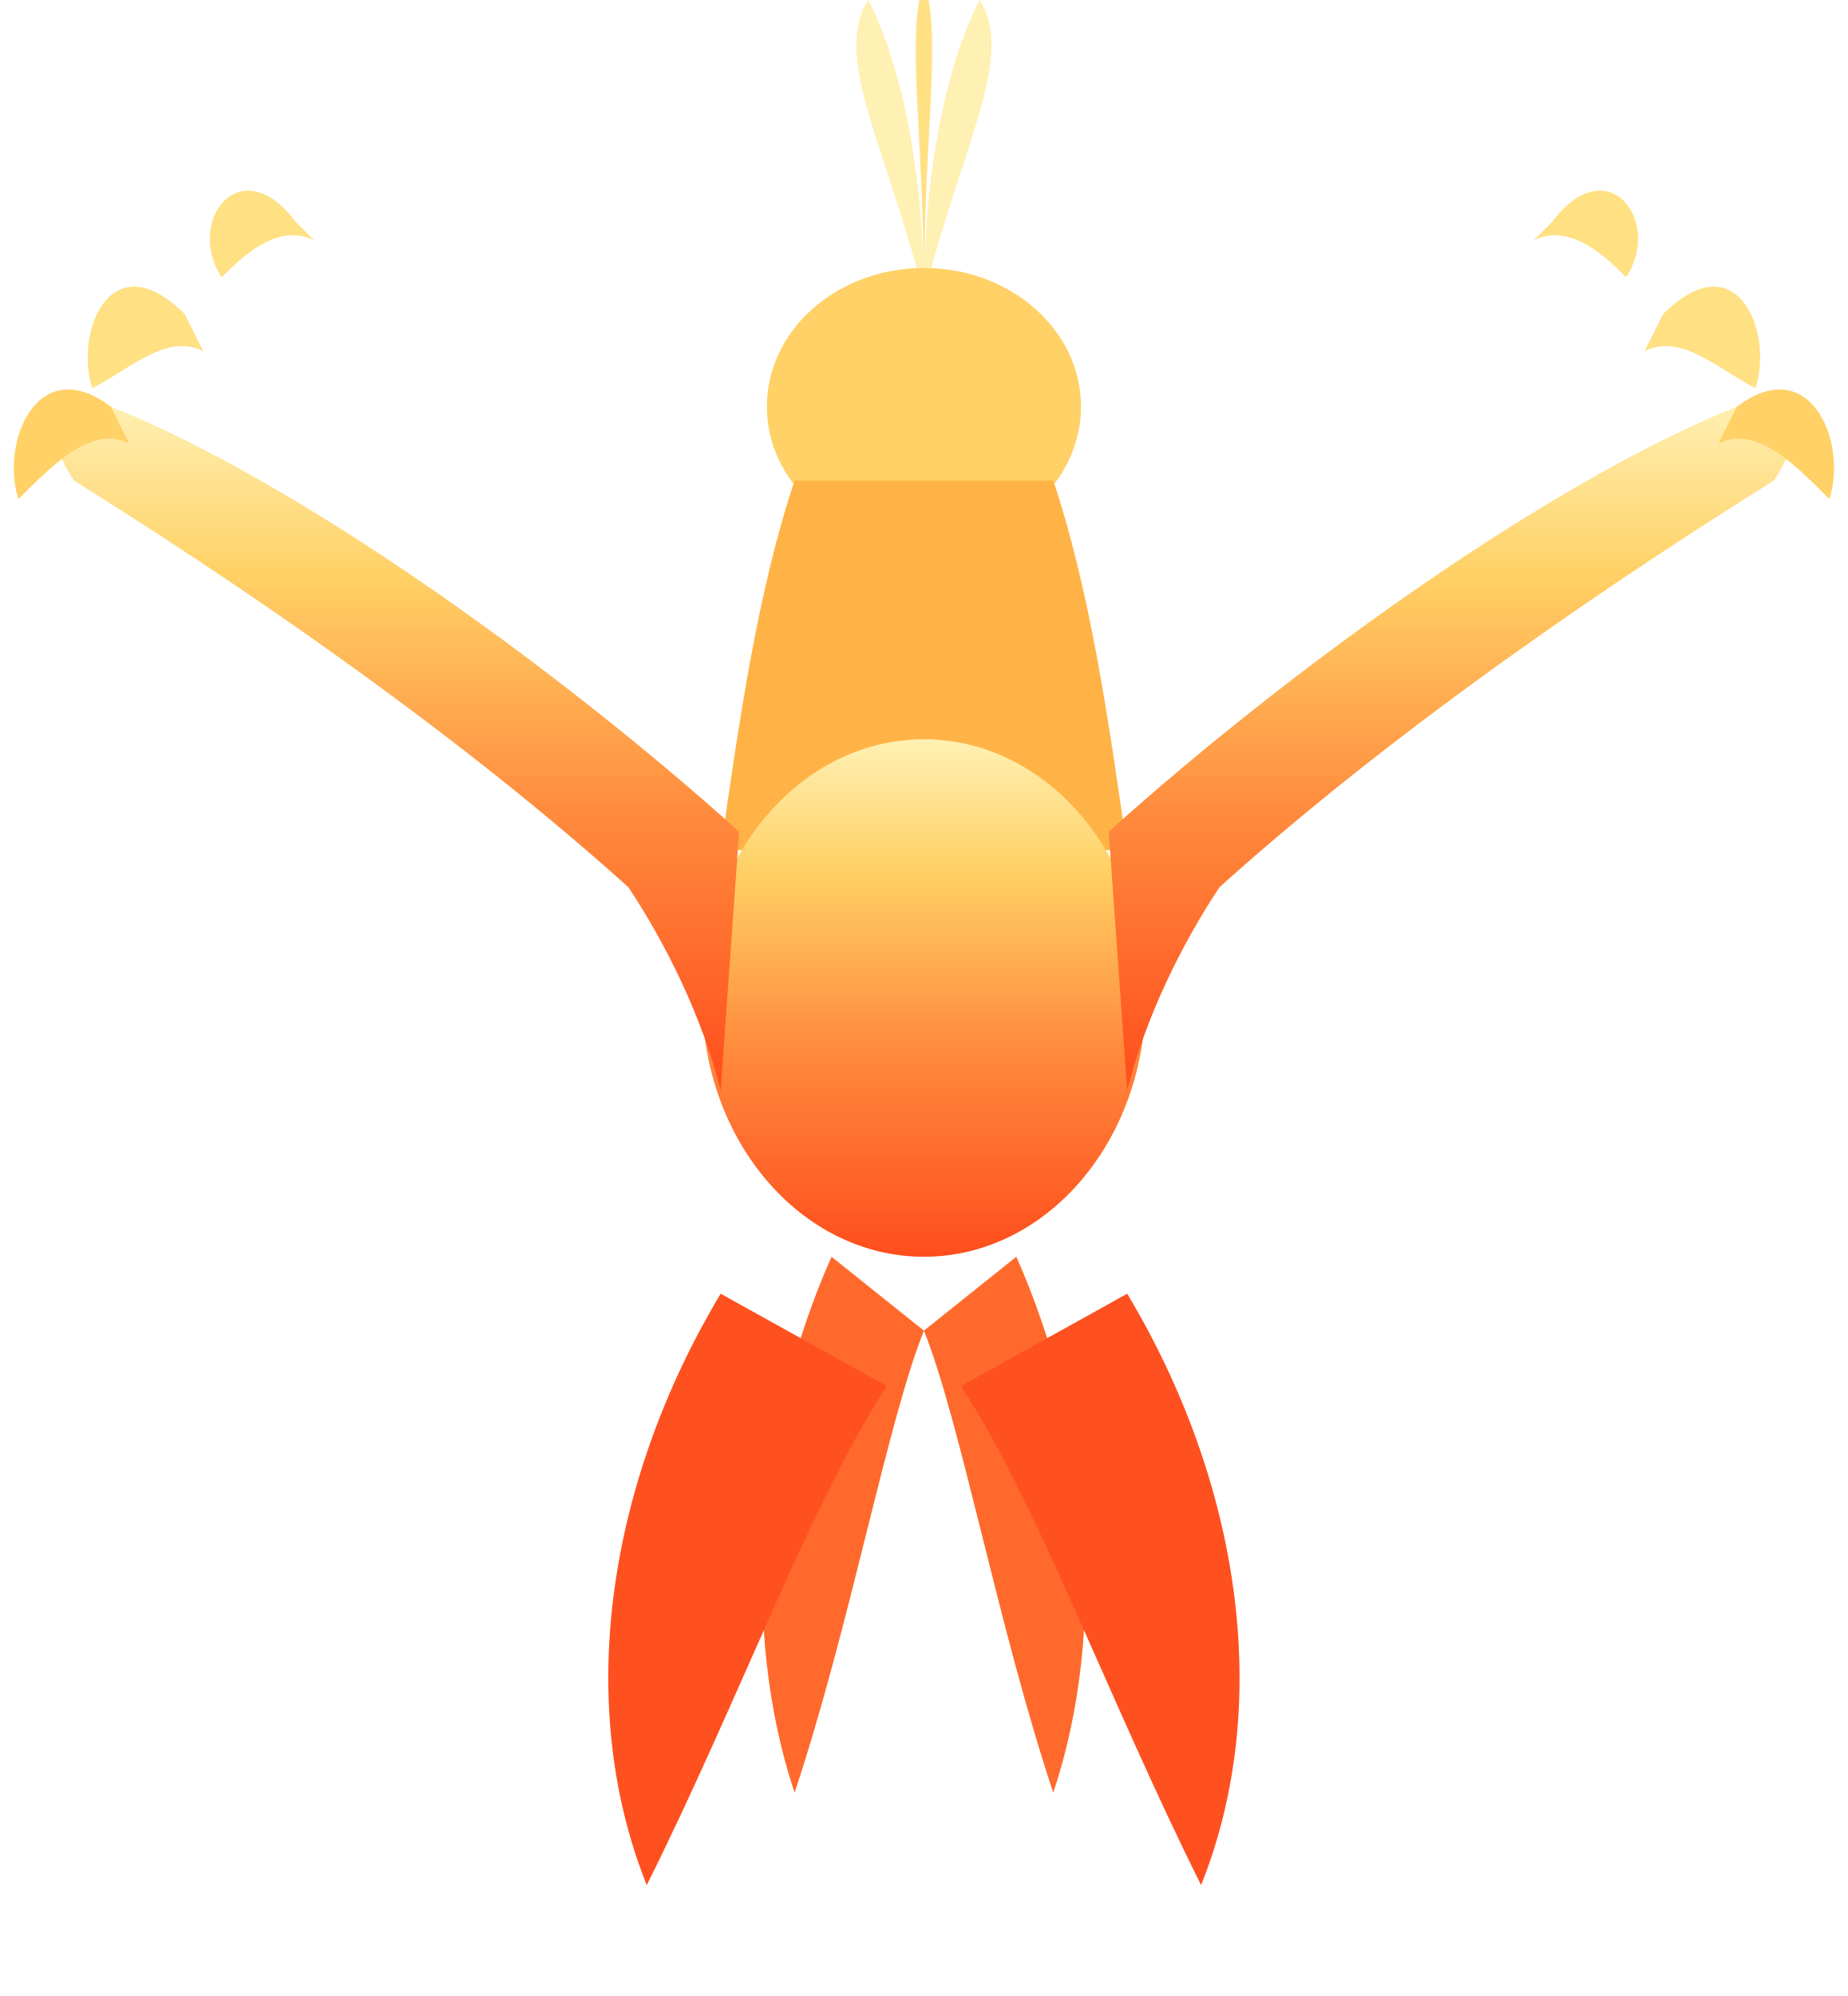
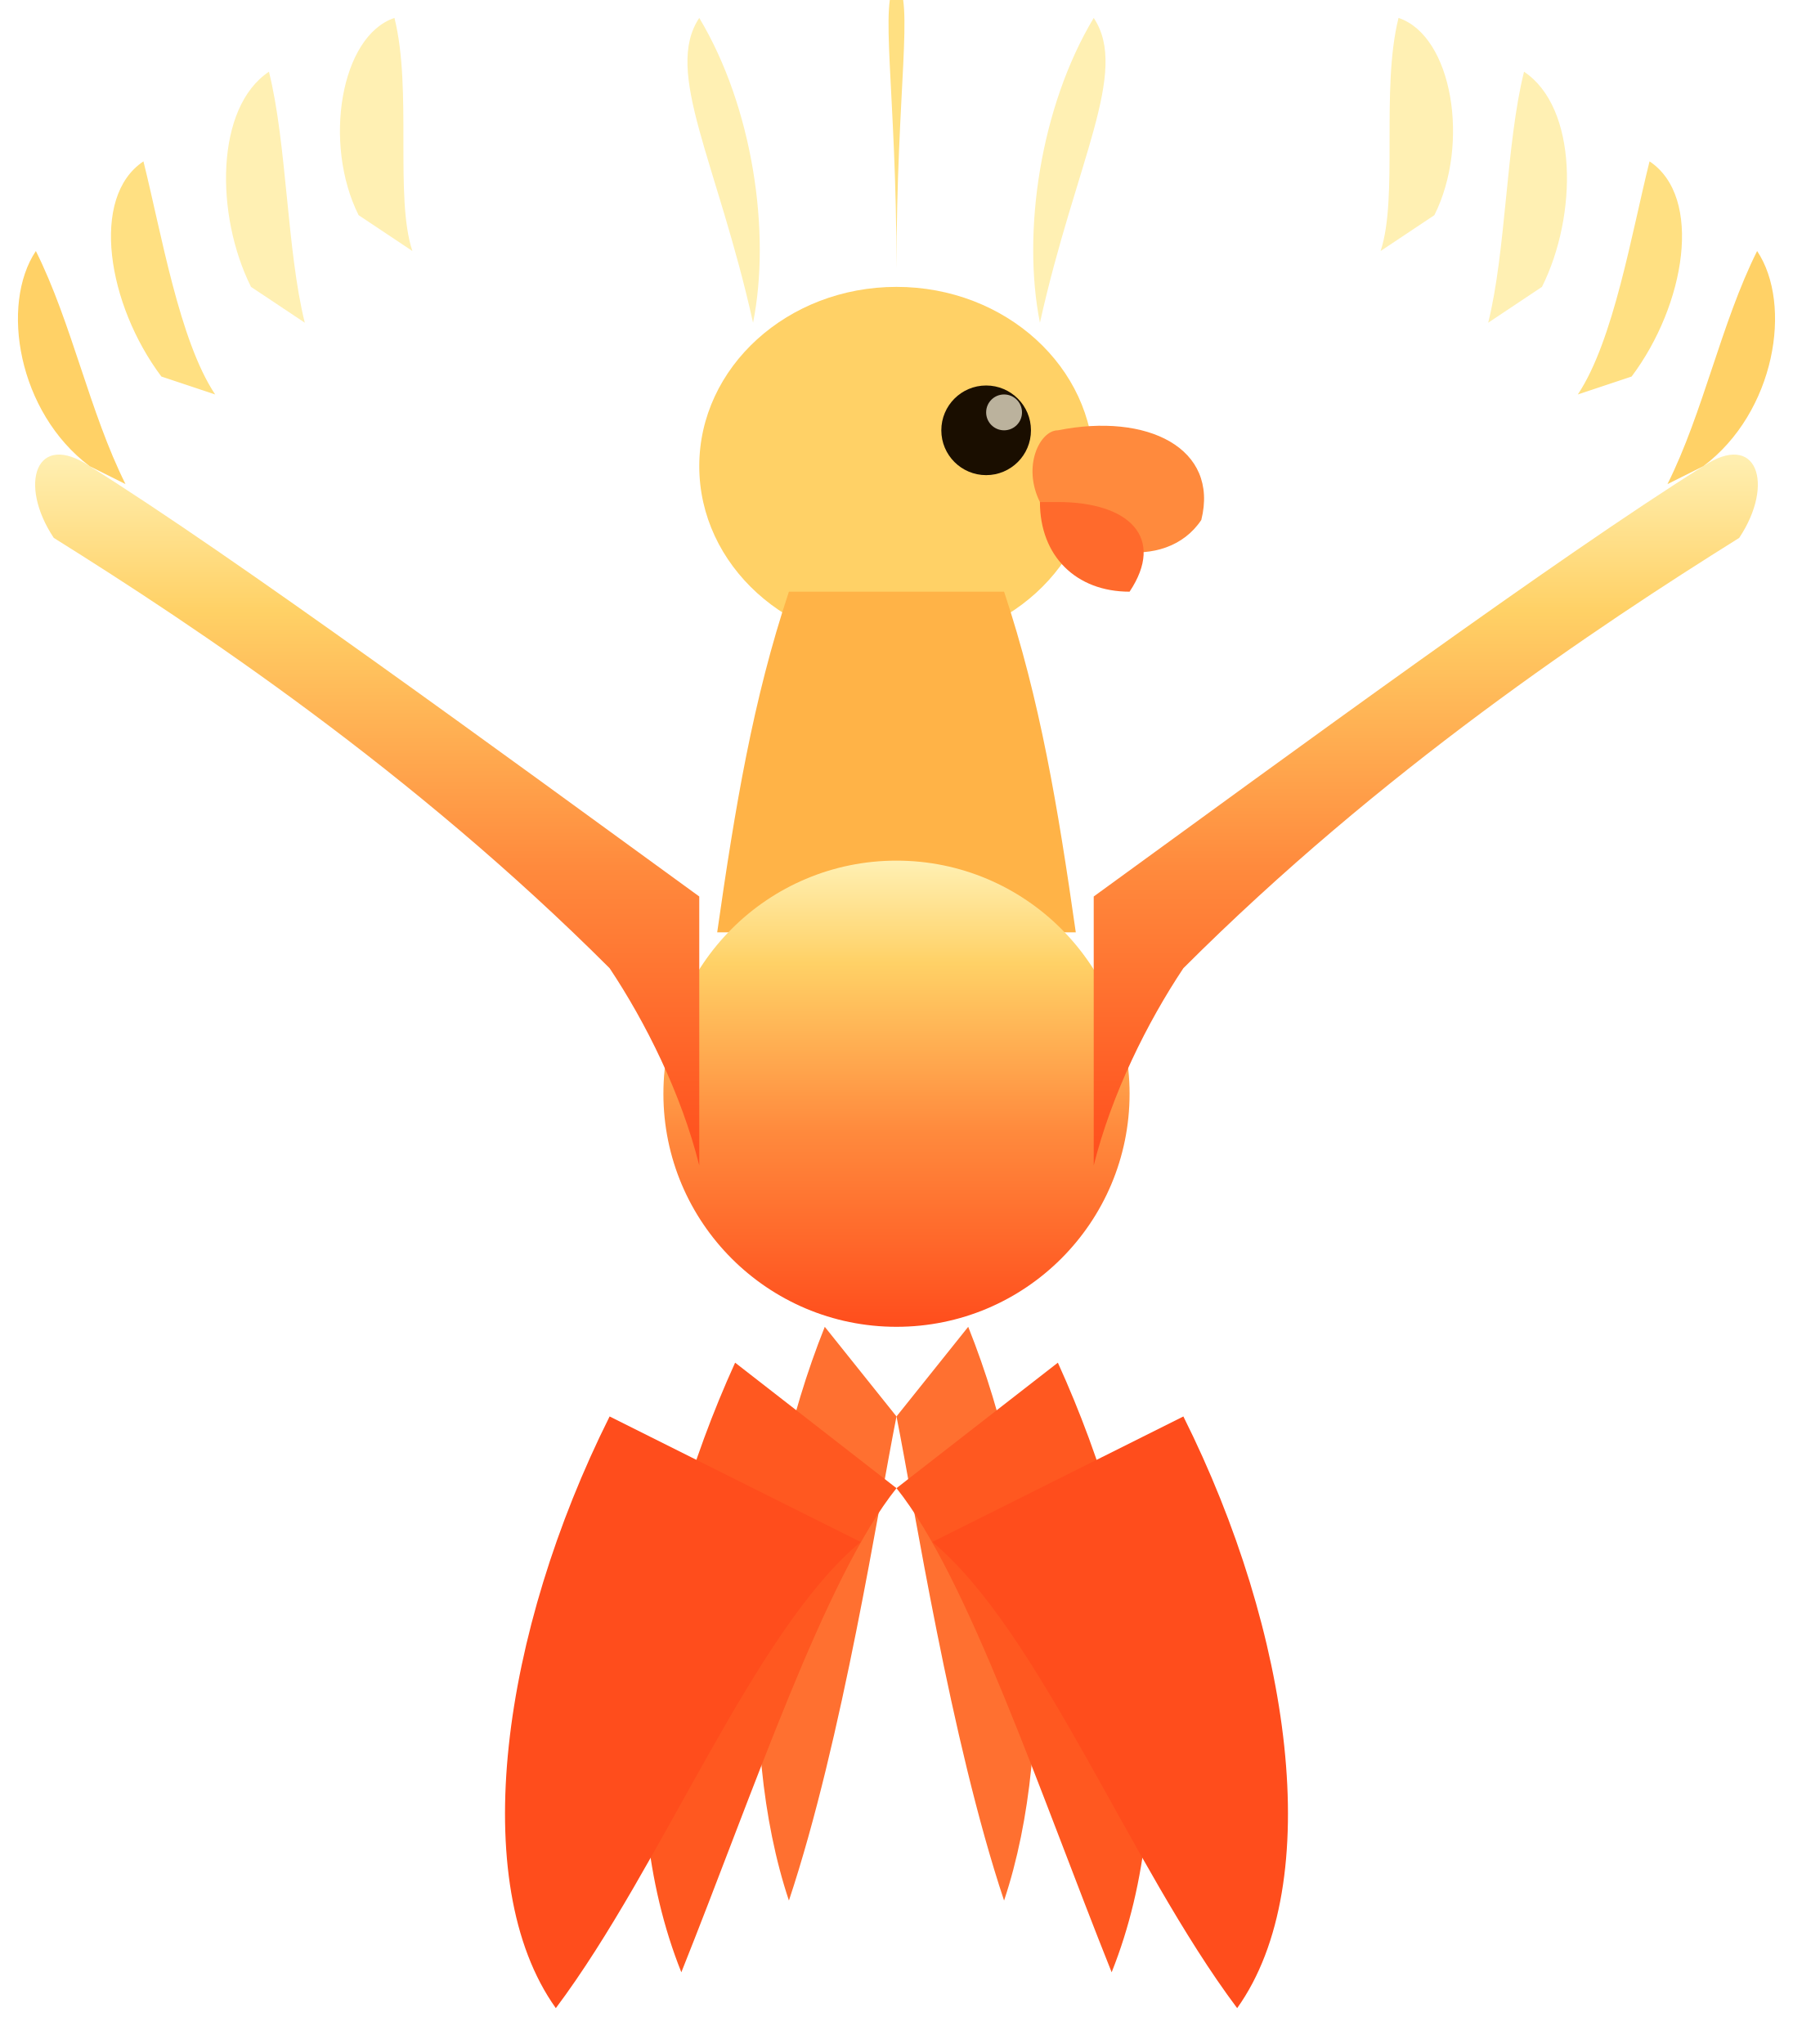
- <svg xmlns="http://www.w3.org/2000/svg" viewBox="0 0 100 108" role="img" aria-label="Phoenix">
+ <svg xmlns="http://www.w3.org/2000/svg" viewBox="0 0 100 114" role="img" aria-label="Phoenix">
  <defs>
    <linearGradient id="f" x1="0.5" y1="0" x2="0.5" y2="1">
      <stop offset="0%" stop-color="#fff0b3" />
-       <stop offset="25%" stop-color="#ffd166" />
-       <stop offset="60%" stop-color="#ff8a3d" />
+       <stop offset="22%" stop-color="#ffd166" />
+       <stop offset="58%" stop-color="#ff8a3d" />
      <stop offset="100%" stop-color="#ff4d1c" />
    </linearGradient>
  </defs>
-   <path d="M50 16 C48  8 45  3 47  0 C49  4 50 10 50 16Z" fill="#fff0b3" />
-   <path d="M50 16 C50  7 49  2 50 -1 C51  2 50  7 50 16Z" fill="#ffe082" />
-   <path d="M50 16 C52  8 55  3 53  0 C51  4 50 10 50 16Z" fill="#fff0b3" />
-   <ellipse cx="50" cy="22" rx="8.5" ry="7.5" fill="#ffd166" />
-   <path d="M47 28 L50 33 L53 28Z" fill="#ffb347" />
-   <path d="M43 26 C41 32 40 39 39 46 L61 46 C60 39 59 32 57 26Z" fill="#ffb347" />
-   <ellipse cx="50" cy="54" rx="12" ry="14" fill="url(#f)" />
-   <path d="M40 45            C 30 36 16 26  6 22            C  3 21  2 23  4 26            C 12 31 24 39 34 48            C 36 51 38 55 39 59            Z" fill="url(#f)" />
-   <path d="M 6 22 C  2 19  0 24  1 27 C  3 25  5 23  7 24Z" fill="#ffd166" />
-   <path d="M10 17 C  6 13  4 18  5 21 C  7 20  9 18 11 19Z" fill="#ffe082" />
-   <path d="M16 12 C 13  8 10 12 12 15 C 13 14 15 12 17 13Z" fill="#ffe082" />
-   <path d="M60 45            C 70 36 84 26 94 22            C 97 21 98 23 96 26            C 88 31 76 39 66 48            C 64 51 62 55 61 59            Z" fill="url(#f)" />
-   <path d="M94 22 C 98 19 100 24 99 27 C 97 25 95 23 93 24Z" fill="#ffd166" />
-   <path d="M90 17 C 94 13  96 18 95 21 C 93 20 91 18 89 19Z" fill="#ffe082" />
-   <path d="M84 12 C 87  8  90 12 88 15 C 87 14 85 12 83 13Z" fill="#ffe082" />
-   <path d="M50 67 C50 76 50 87 50 96 C50 87 50 76 50 67Z" fill="#ff8a3d" />
-   <path d="M45 68 C41 77 40 88 43 97 C46 88 48 77 50 72Z" fill="#ff6a2c" />
-   <path d="M55 68 C59 77 60 88 57 97 C54 88 52 77 50 72Z" fill="#ff6a2c" />
-   <path d="M39 70 C33 80 31 92 35 102 C40 92 44 81 48 75Z" fill="#ff5020" />
-   <path d="M61 70 C67 80 69 92 65 102 C60 92 56 81 52 75Z" fill="#ff5020" />
+   <path d="M42 18 C40  9 37  4 39  1 C42  6 43 13 42 18Z" fill="#fff0b3" />
+   <path d="M50 15 C50  5 49  0 50 -1 C51  0 50  5 50 15Z" fill="#ffe082" />
+   <path d="M58 18 C60  9 63  4 61  1 C58  6 57 13 58 18Z" fill="#fff0b3" />
+   <ellipse cx="50" cy="26" rx="11" ry="10" fill="#ffd166" />
+   <circle cx="55" cy="24" r="2.5" fill="#1a0e00" />
+   <circle cx="56" cy="23" r="1" fill="#fff8e0" opacity="0.7" />
+   <path d="M59 24 C64 23 68 25 67 29 C65 32 60 31 58 28 C57 26 58 24 59 24Z" fill="#ff8a3d" />
+   <path d="M59 28 C63 28 65 30 63 33 C60 33 58 31 58 28Z" fill="#ff6a2c" />
+   <path d="M44 33 C42 39 41 45 40 52 L60 52 C59 45 58 39 56 33Z" fill="#ffb347" />
+   <ellipse cx="50" cy="61" rx="13" ry="13" fill="url(#f)" />
+   <path d="M39 50            C 28 42, 13 31,  5 26            C  2 24,  1 27,  3 30            C 11 35, 23 43, 34 54            C 36 57, 38 61, 39 65            Z" fill="url(#f)" />
+   <path d="M 5 26 C  1 23,  0 17,  2 14 C  4 18,  5 23,  7 27Z" fill="#ffd166" />
+   <path d="M 9 21 C  6 17,  5 11,  8  9 C  9 13, 10 19, 12 22Z" fill="#ffe082" />
+   <path d="M14 16 C 12 12, 12  6, 15  4 C 16  8, 16 14, 17 18Z" fill="#fff0b3" />
+   <path d="M20 12 C 18  8, 19  2, 22  1 C 23  5, 22 11, 23 14Z" fill="#fff0b3" />
+   <path d="M61 50            C 72 42, 87 31, 95 26            C 98 24, 99 27, 97 30            C 89 35, 77 43, 66 54            C 64 57, 62 61, 61 65            Z" fill="url(#f)" />
+   <path d="M95 26 C 99 23, 100 17, 98 14 C 96 18, 95 23, 93 27Z" fill="#ffd166" />
+   <path d="M91 21 C 94 17,  95 11, 92  9 C 91 13, 90 19, 88 22Z" fill="#ffe082" />
+   <path d="M86 16 C 88 12,  88  6, 85  4 C 84  8, 84 14, 83 18Z" fill="#fff0b3" />
+   <path d="M80 12 C 82  8,  81  2, 78  1 C 77  5, 78 11, 77 14Z" fill="#fff0b3" />
+   <path d="M50 73 C50 83 50 95 50 104 C50 95 50 83 50 73Z" fill="#ff8a3d" />
+   <path d="M46 74 C42 84 41 97 44 106 C47 97 49 84 50 79Z" fill="#ff7030" />
+   <path d="M54 74 C58 84 59 97 56 106 C53 97 51 84 50 79Z" fill="#ff7030" />
+   <path d="M41 76 C36 87 34 100 38 110 C42 100 46 88 50 83Z" fill="#ff5820" />
+   <path d="M59 76 C64 87 66 100 62 110 C58 100 54 88 50 83Z" fill="#ff5820" />
+   <path d="M34 79 C28 91 26 105 31 112 C37 104 42 91 48 86Z" fill="#ff4d1c" />
+   <path d="M66 79 C72 91 74 105 69 112 C63 104 58 91 52 86Z" fill="#ff4d1c" />
</svg>
